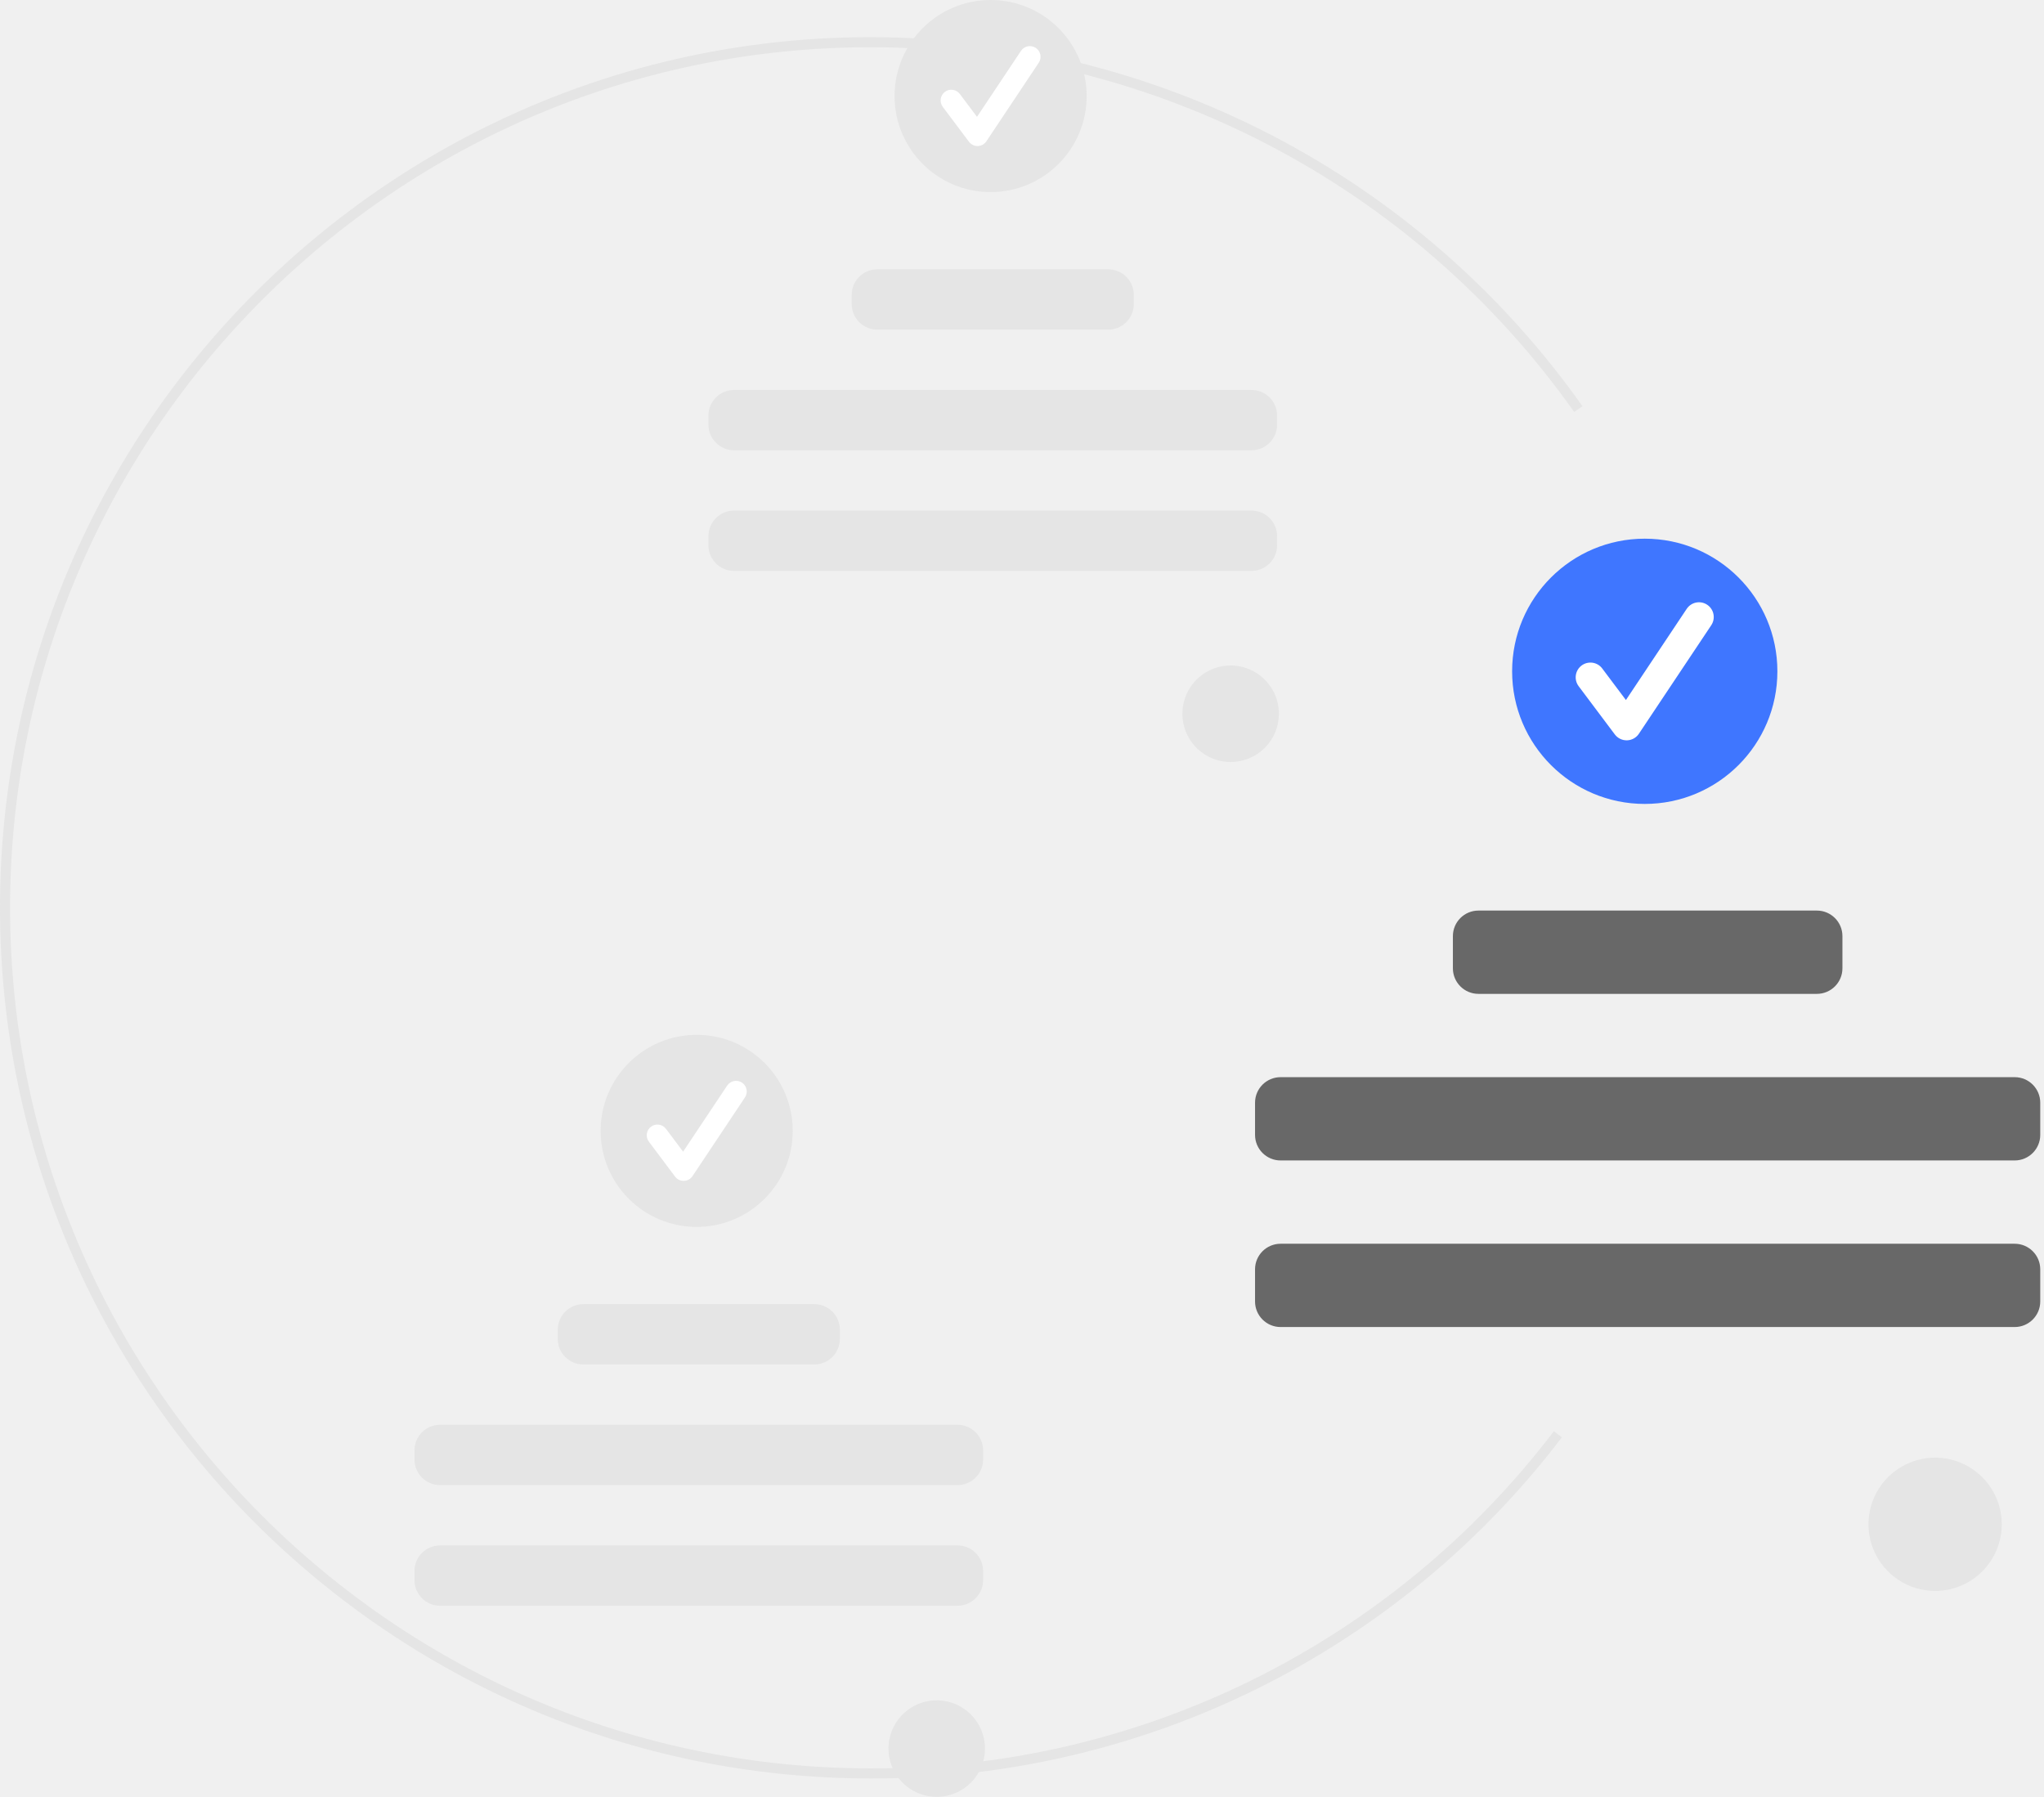
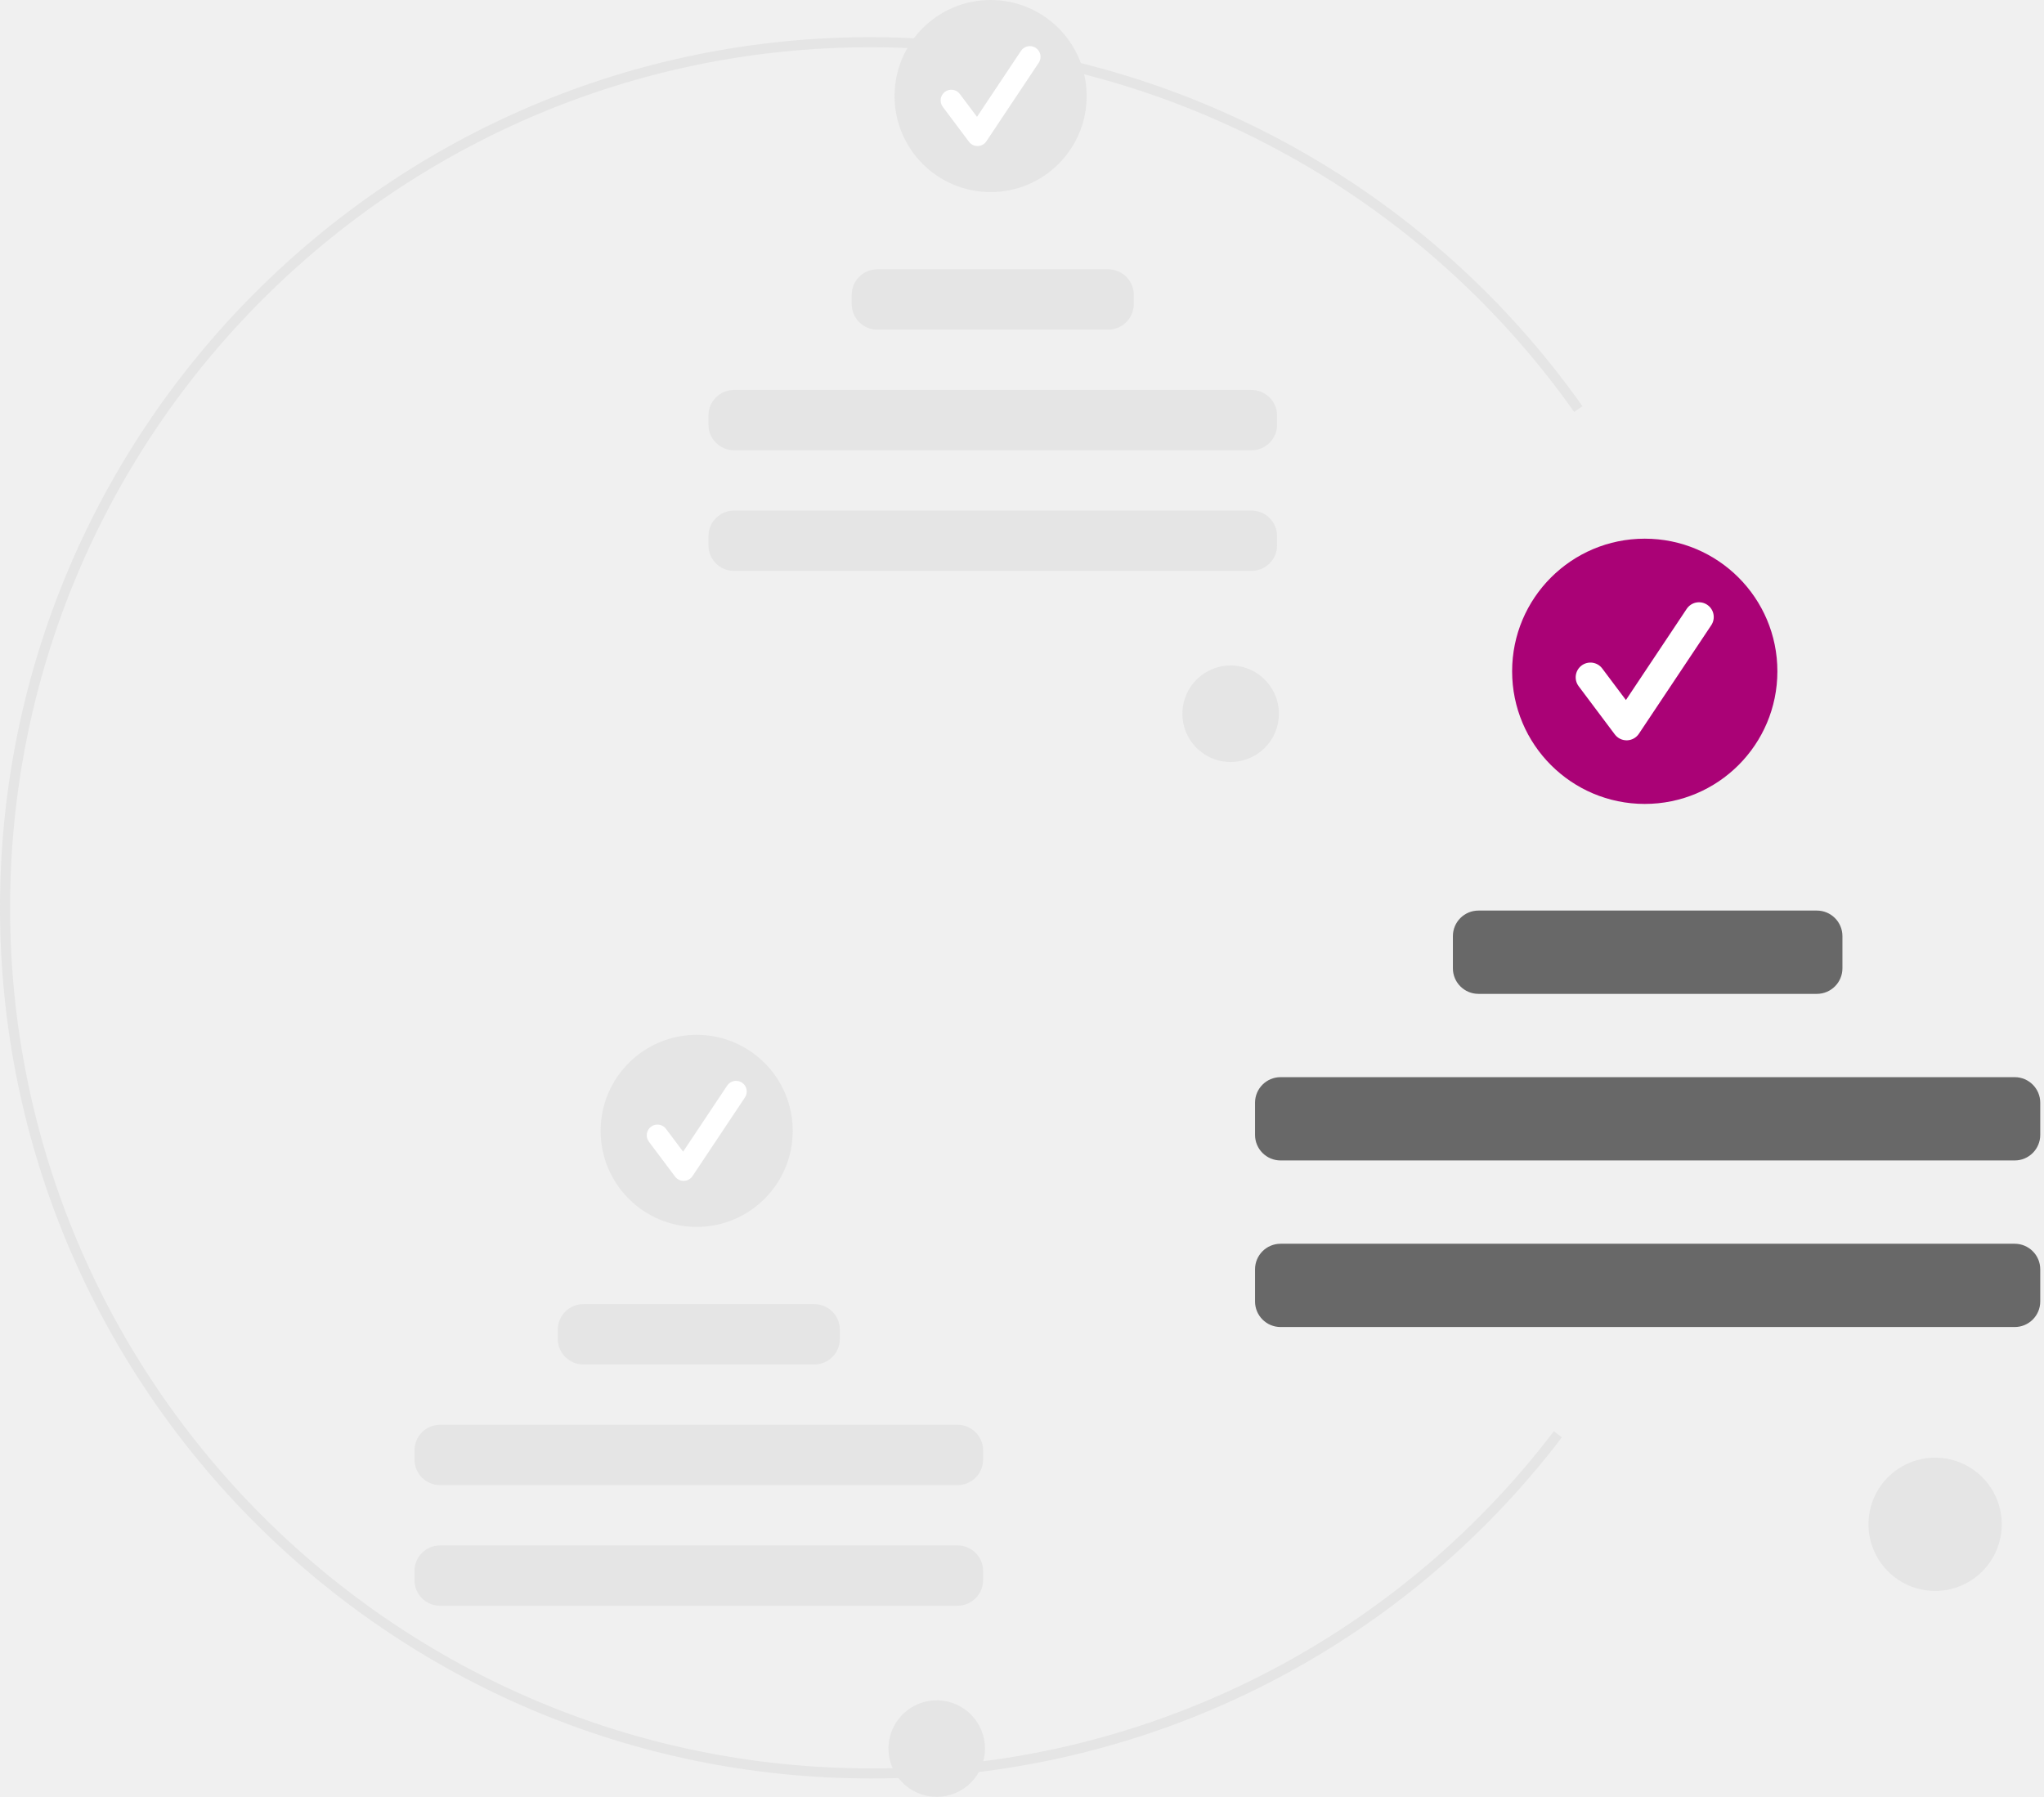
<svg xmlns="http://www.w3.org/2000/svg" width="182" height="160" viewBox="0 0 182 160" fill="none">
  <path d="M77.527 158.363C34.778 158.363 0 123.584 0 80.835C0 38.087 34.778 3.308 77.527 3.308C89.948 3.321 102.185 6.312 113.212 12.029C124.239 17.747 133.735 26.025 140.902 36.169L140.169 36.687C133.084 26.66 123.699 18.478 112.799 12.826C101.9 7.175 89.805 4.219 77.527 4.206C35.274 4.206 0.898 38.582 0.898 80.835C0.898 123.089 35.274 157.465 77.527 157.465C89.297 157.503 100.917 154.812 111.472 149.603C122.026 144.393 131.23 136.808 138.359 127.442L139.071 127.988C131.859 137.464 122.547 145.138 111.869 150.409C101.19 155.679 89.435 158.401 77.527 158.363Z" fill="#E5E5E5" />
  <path d="M109.579 67.853C108.729 67.853 107.898 67.601 107.191 67.128C106.484 66.656 105.934 65.985 105.608 65.2C105.283 64.415 105.198 63.55 105.364 62.717C105.53 61.883 105.939 61.117 106.54 60.517C107.141 59.916 107.907 59.506 108.74 59.34C109.574 59.175 110.438 59.26 111.223 59.585C112.008 59.91 112.68 60.461 113.152 61.168C113.624 61.874 113.876 62.705 113.876 63.555C113.876 64.695 113.423 65.788 112.617 66.594C111.811 67.4 110.718 67.853 109.579 67.853Z" fill="#E5E5E5" />
  <path d="M88.204 17.104C92.928 17.104 96.757 13.275 96.757 8.552C96.757 3.829 92.928 0 88.204 0C83.481 0 79.652 3.829 79.652 8.552C79.652 13.275 83.481 17.104 88.204 17.104Z" fill="#E5E5E5" />
  <path d="M87.038 13.003C86.891 13.003 86.745 12.969 86.613 12.903C86.481 12.836 86.366 12.741 86.277 12.622L83.944 9.512C83.869 9.412 83.815 9.298 83.784 9.177C83.753 9.056 83.746 8.93 83.763 8.806C83.781 8.683 83.823 8.564 83.887 8.456C83.95 8.349 84.034 8.255 84.134 8.18C84.234 8.105 84.348 8.05 84.469 8.019C84.59 7.988 84.716 7.981 84.84 7.999C84.963 8.017 85.082 8.059 85.19 8.122C85.297 8.186 85.391 8.27 85.466 8.37L86.993 10.405L90.913 4.525C91.054 4.316 91.271 4.173 91.518 4.124C91.764 4.076 92.02 4.127 92.229 4.266C92.438 4.405 92.583 4.622 92.633 4.868C92.683 5.114 92.634 5.37 92.496 5.58L87.83 12.579C87.746 12.706 87.632 12.81 87.499 12.884C87.366 12.958 87.217 12.998 87.065 13.003L87.038 13.003Z" fill="white" />
  <path d="M98.677 23.981H78.112C76.855 23.981 75.836 25 75.836 26.257V27.076C75.836 28.333 76.855 29.352 78.112 29.352H98.677C99.934 29.352 100.953 28.333 100.953 27.076V26.257C100.953 25 99.934 23.981 98.677 23.981Z" fill="#E5E5E5" />
  <path d="M111.436 34.723H65.358C64.101 34.723 63.082 35.742 63.082 36.999V37.818C63.082 39.075 64.101 40.094 65.358 40.094H111.436C112.693 40.094 113.712 39.075 113.712 37.818V36.999C113.712 35.742 112.693 34.723 111.436 34.723Z" fill="#E5E5E5" />
  <path d="M111.436 45.465H65.358C64.101 45.465 63.082 46.484 63.082 47.741V48.56C63.082 49.817 64.101 50.836 65.358 50.836H111.436C112.693 50.836 113.712 49.817 113.712 48.56V47.741C113.712 46.484 112.693 45.465 111.436 45.465Z" fill="#E5E5E5" />
  <path d="M83.407 160C82.557 160 81.726 159.748 81.019 159.276C80.313 158.804 79.762 158.133 79.436 157.347C79.111 156.562 79.026 155.698 79.192 154.864C79.358 154.031 79.767 153.265 80.368 152.664C80.969 152.063 81.735 151.654 82.568 151.488C83.402 151.322 84.266 151.407 85.051 151.732C85.837 152.058 86.508 152.608 86.98 153.315C87.452 154.022 87.704 154.853 87.704 155.703C87.704 156.842 87.251 157.935 86.445 158.741C85.64 159.547 84.546 160 83.407 160Z" fill="#E5E5E5" />
  <path d="M62.032 109.251C66.756 109.251 70.585 105.422 70.585 100.699C70.585 95.976 66.756 92.147 62.032 92.147C57.309 92.147 53.48 95.976 53.48 100.699C53.48 105.422 57.309 109.251 62.032 109.251Z" fill="#E5E5E5" />
  <path d="M60.87 105.15C60.723 105.15 60.577 105.116 60.445 105.05C60.313 104.984 60.198 104.888 60.109 104.77L57.776 101.659C57.701 101.559 57.647 101.445 57.616 101.324C57.585 101.203 57.578 101.077 57.596 100.953C57.613 100.83 57.655 100.711 57.719 100.603C57.782 100.496 57.867 100.402 57.967 100.327C58.066 100.252 58.18 100.197 58.301 100.166C58.422 100.135 58.548 100.129 58.672 100.146C58.795 100.164 58.914 100.206 59.022 100.269C59.129 100.333 59.223 100.417 59.298 100.517L60.825 102.552L64.745 96.672C64.814 96.567 64.903 96.477 65.007 96.406C65.111 96.336 65.228 96.287 65.35 96.262C65.473 96.237 65.6 96.237 65.723 96.261C65.846 96.285 65.963 96.333 66.068 96.403C66.172 96.472 66.262 96.562 66.332 96.666C66.401 96.771 66.449 96.888 66.474 97.011C66.498 97.134 66.497 97.261 66.472 97.383C66.448 97.507 66.398 97.623 66.328 97.727L61.662 104.727C61.578 104.853 61.464 104.958 61.331 105.031C61.198 105.105 61.049 105.146 60.897 105.15L60.87 105.15Z" fill="white" />
  <path d="M72.506 116.128H51.94C50.683 116.128 49.664 117.147 49.664 118.404V119.223C49.664 120.48 50.683 121.499 51.94 121.499H72.506C73.763 121.499 74.782 120.48 74.782 119.223V118.404C74.782 117.147 73.763 116.128 72.506 116.128Z" fill="#E5E5E5" />
  <path d="M85.26 126.87H39.182C37.925 126.87 36.906 127.889 36.906 129.146V129.965C36.906 131.222 37.925 132.241 39.182 132.241H85.26C86.517 132.241 87.537 131.222 87.537 129.965V129.146C87.537 127.889 86.517 126.87 85.26 126.87Z" fill="#E5E5E5" />
  <path d="M85.26 137.613H39.182C37.925 137.613 36.906 138.632 36.906 139.889V140.708C36.906 141.965 37.925 142.984 39.182 142.984H85.26C86.517 142.984 87.537 141.965 87.537 140.708V139.889C87.537 138.632 86.517 137.613 85.26 137.613Z" fill="#E5E5E5" />
  <path d="M172.305 141.665C171.132 141.665 169.984 141.317 169.009 140.664C168.033 140.012 167.272 139.086 166.823 138.001C166.374 136.917 166.256 135.724 166.485 134.573C166.714 133.421 167.279 132.364 168.109 131.534C168.939 130.704 169.997 130.139 171.148 129.91C172.299 129.681 173.492 129.798 174.576 130.248C175.661 130.697 176.588 131.457 177.24 132.433C177.892 133.409 178.24 134.557 178.24 135.73C178.24 137.304 177.615 138.814 176.502 139.926C175.389 141.039 173.879 141.665 172.305 141.665Z" fill="#E5E5E5" />
-   <path d="M146.45 71.586C152.972 71.586 158.26 66.298 158.26 59.776C158.26 53.254 152.972 47.967 146.45 47.967C139.928 47.967 134.641 53.254 134.641 59.776C134.641 66.298 139.928 71.586 146.45 71.586Z" fill="#3F76FF" />
+   <path d="M146.45 71.586C152.972 71.586 158.26 66.298 158.26 59.776C158.26 53.254 152.972 47.967 146.45 47.967C139.928 47.967 134.641 53.254 134.641 59.776C134.641 66.298 139.928 71.586 146.45 71.586Z" fill="#AA0276" />
  <path d="M144.836 65.922C144.632 65.922 144.431 65.875 144.249 65.784C144.066 65.692 143.908 65.56 143.785 65.397L140.563 61.101C140.46 60.963 140.385 60.806 140.342 60.639C140.299 60.472 140.29 60.298 140.314 60.127C140.338 59.956 140.396 59.792 140.484 59.644C140.572 59.495 140.688 59.365 140.826 59.262C140.964 59.158 141.121 59.083 141.288 59.04C141.456 58.998 141.629 58.988 141.8 59.012C141.971 59.037 142.135 59.095 142.284 59.182C142.432 59.27 142.562 59.387 142.665 59.525L144.773 62.335L150.187 54.214C150.283 54.071 150.406 53.947 150.549 53.852C150.692 53.755 150.853 53.689 151.022 53.655C151.192 53.621 151.366 53.621 151.535 53.654C151.704 53.688 151.865 53.754 152.009 53.85C152.152 53.946 152.276 54.069 152.372 54.212C152.468 54.355 152.535 54.516 152.568 54.685C152.602 54.855 152.602 55.029 152.569 55.198C152.535 55.367 152.469 55.528 152.373 55.672L145.929 65.337C145.813 65.512 145.656 65.656 145.472 65.758C145.288 65.86 145.083 65.916 144.873 65.922C144.861 65.922 144.848 65.922 144.836 65.922Z" fill="white" />
  <path d="M161.776 81.082H131.643C130.386 81.082 129.367 82.101 129.367 83.358V86.223C129.367 87.48 130.386 88.499 131.643 88.499H161.776C163.033 88.499 164.052 87.48 164.052 86.223V83.358C164.052 82.101 163.033 81.082 161.776 81.082Z" fill="#686868" />
  <path d="M179.39 95.916H114.026C112.769 95.916 111.75 96.935 111.75 98.192V101.057C111.75 102.314 112.769 103.333 114.026 103.333H179.39C180.647 103.333 181.666 102.314 181.666 101.057V98.192C181.666 96.935 180.647 95.916 179.39 95.916Z" fill="#686868" />
  <path d="M179.39 110.75H114.026C112.769 110.75 111.75 111.769 111.75 113.026V115.89C111.75 117.147 112.769 118.166 114.026 118.166H179.39C180.647 118.166 181.666 117.147 181.666 115.89V113.026C181.666 111.769 180.647 110.75 179.39 110.75Z" fill="#686868" />
</svg>
